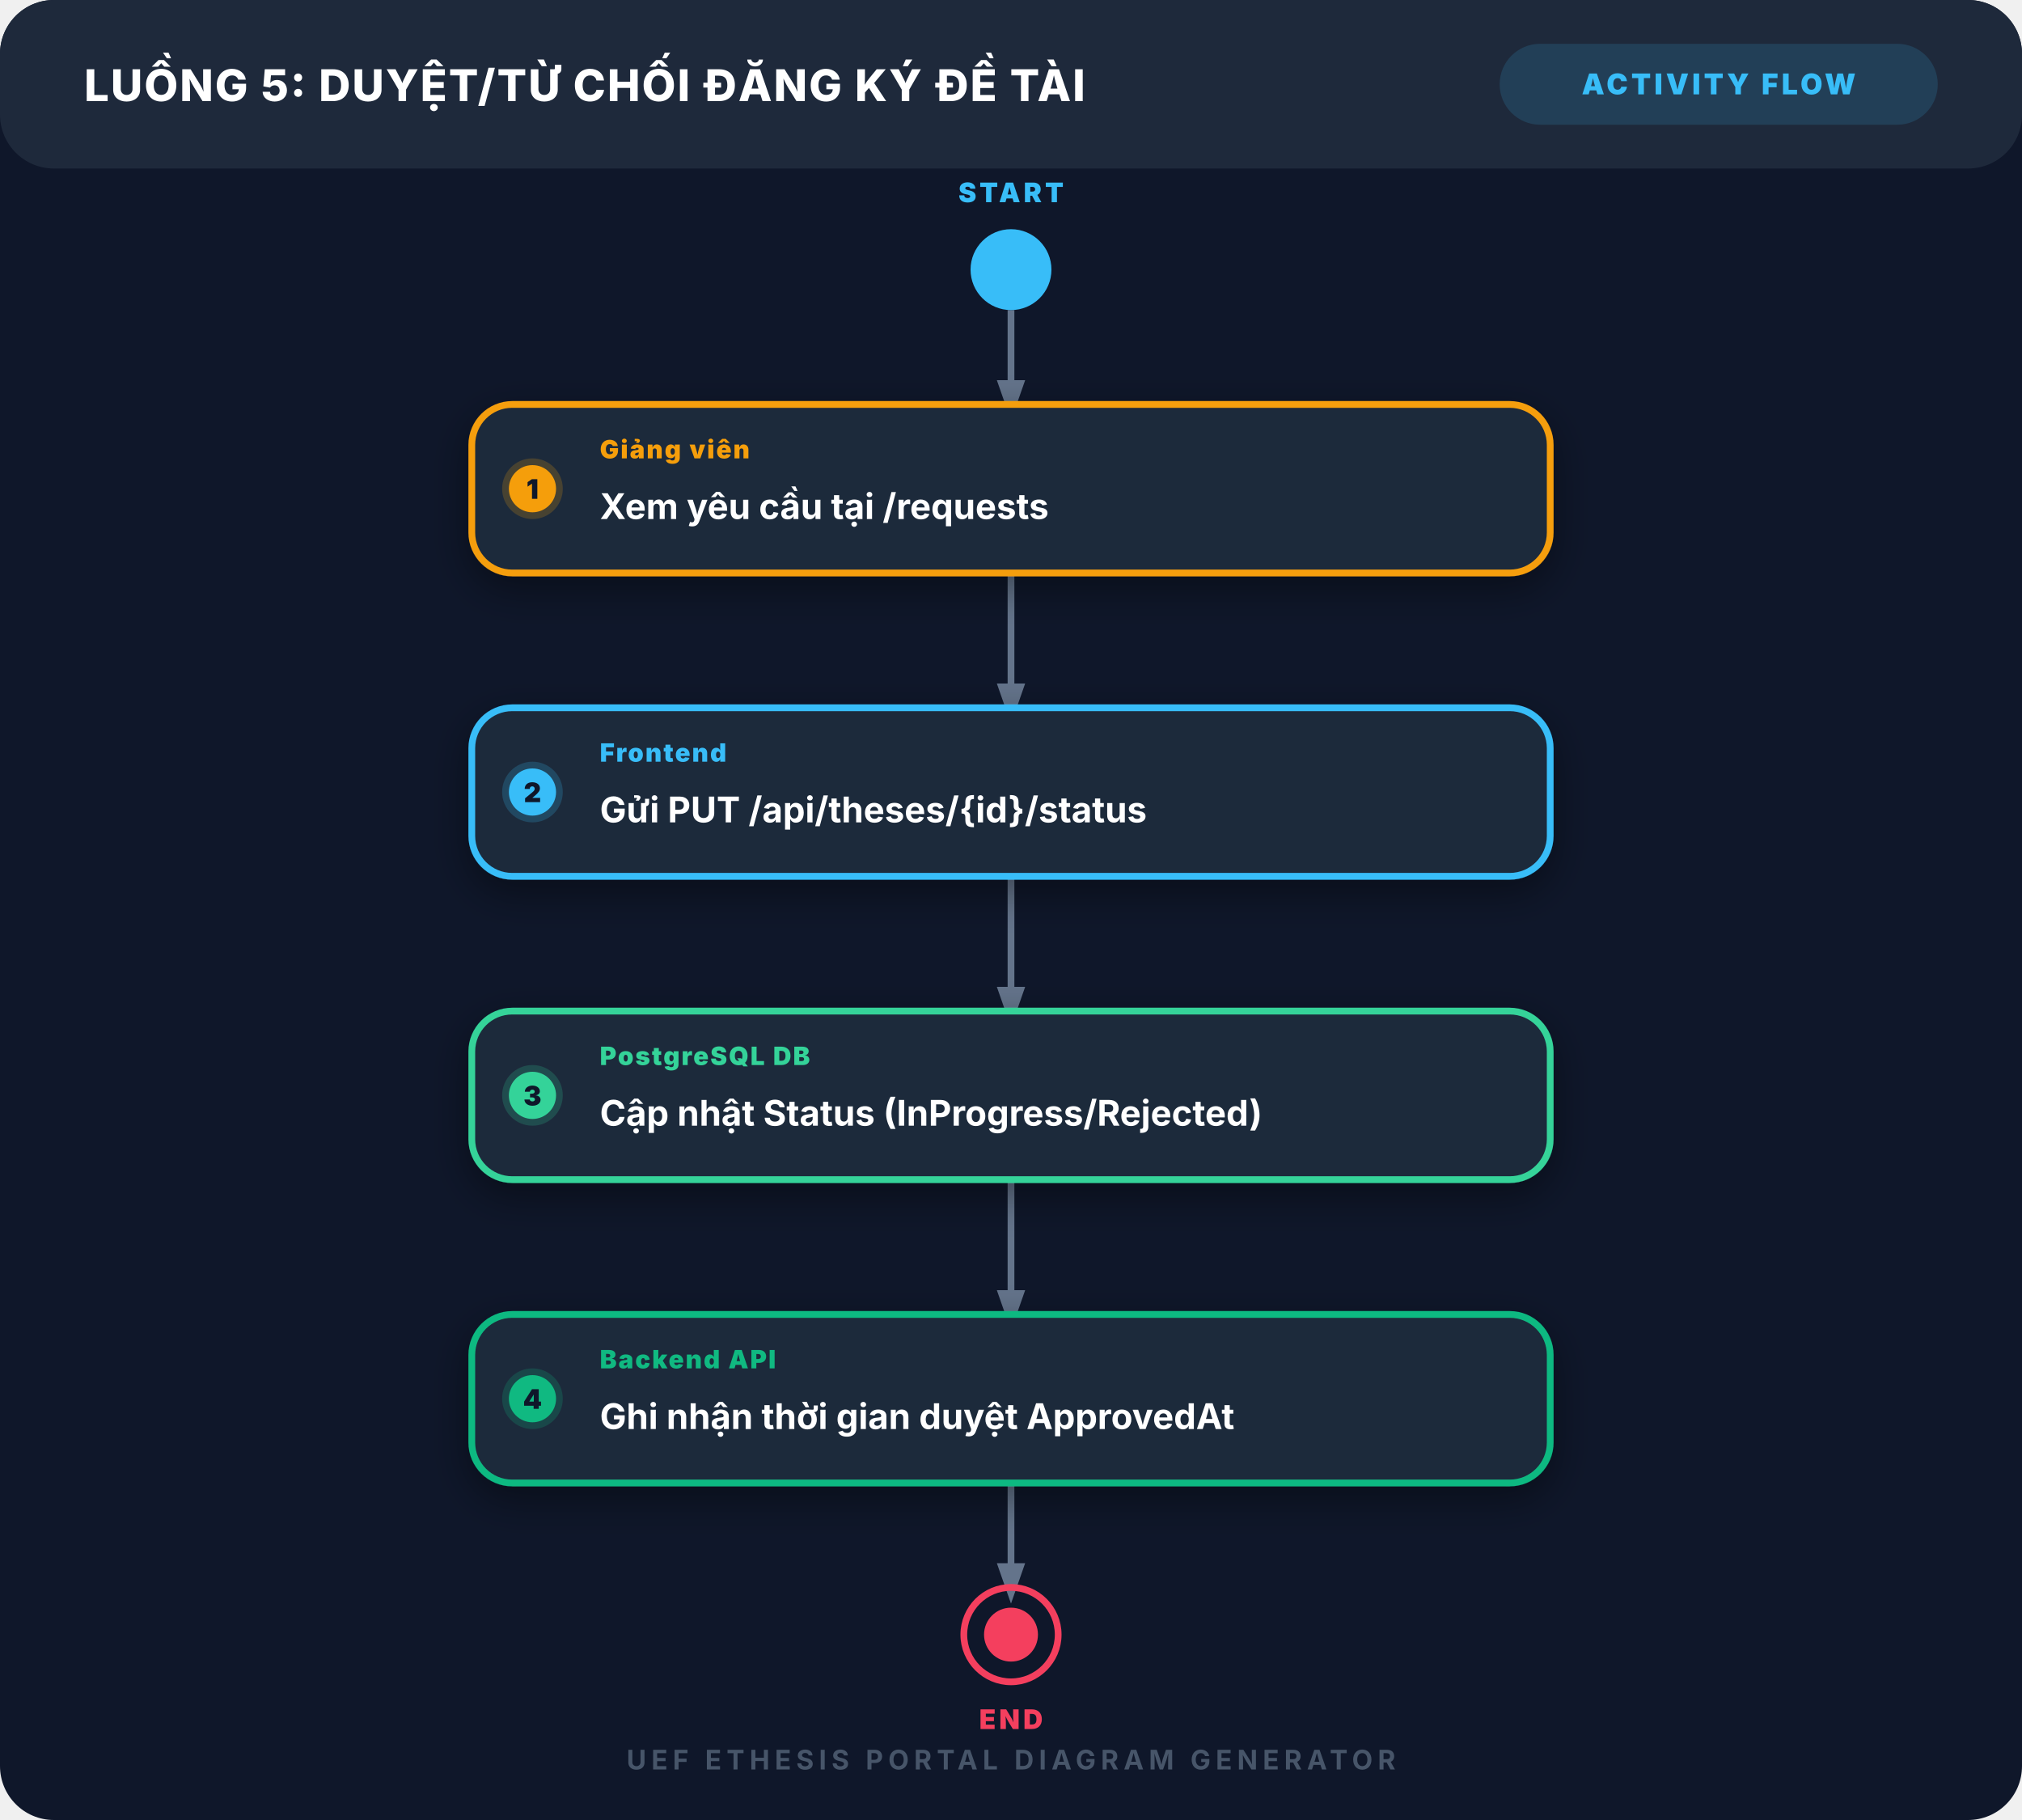
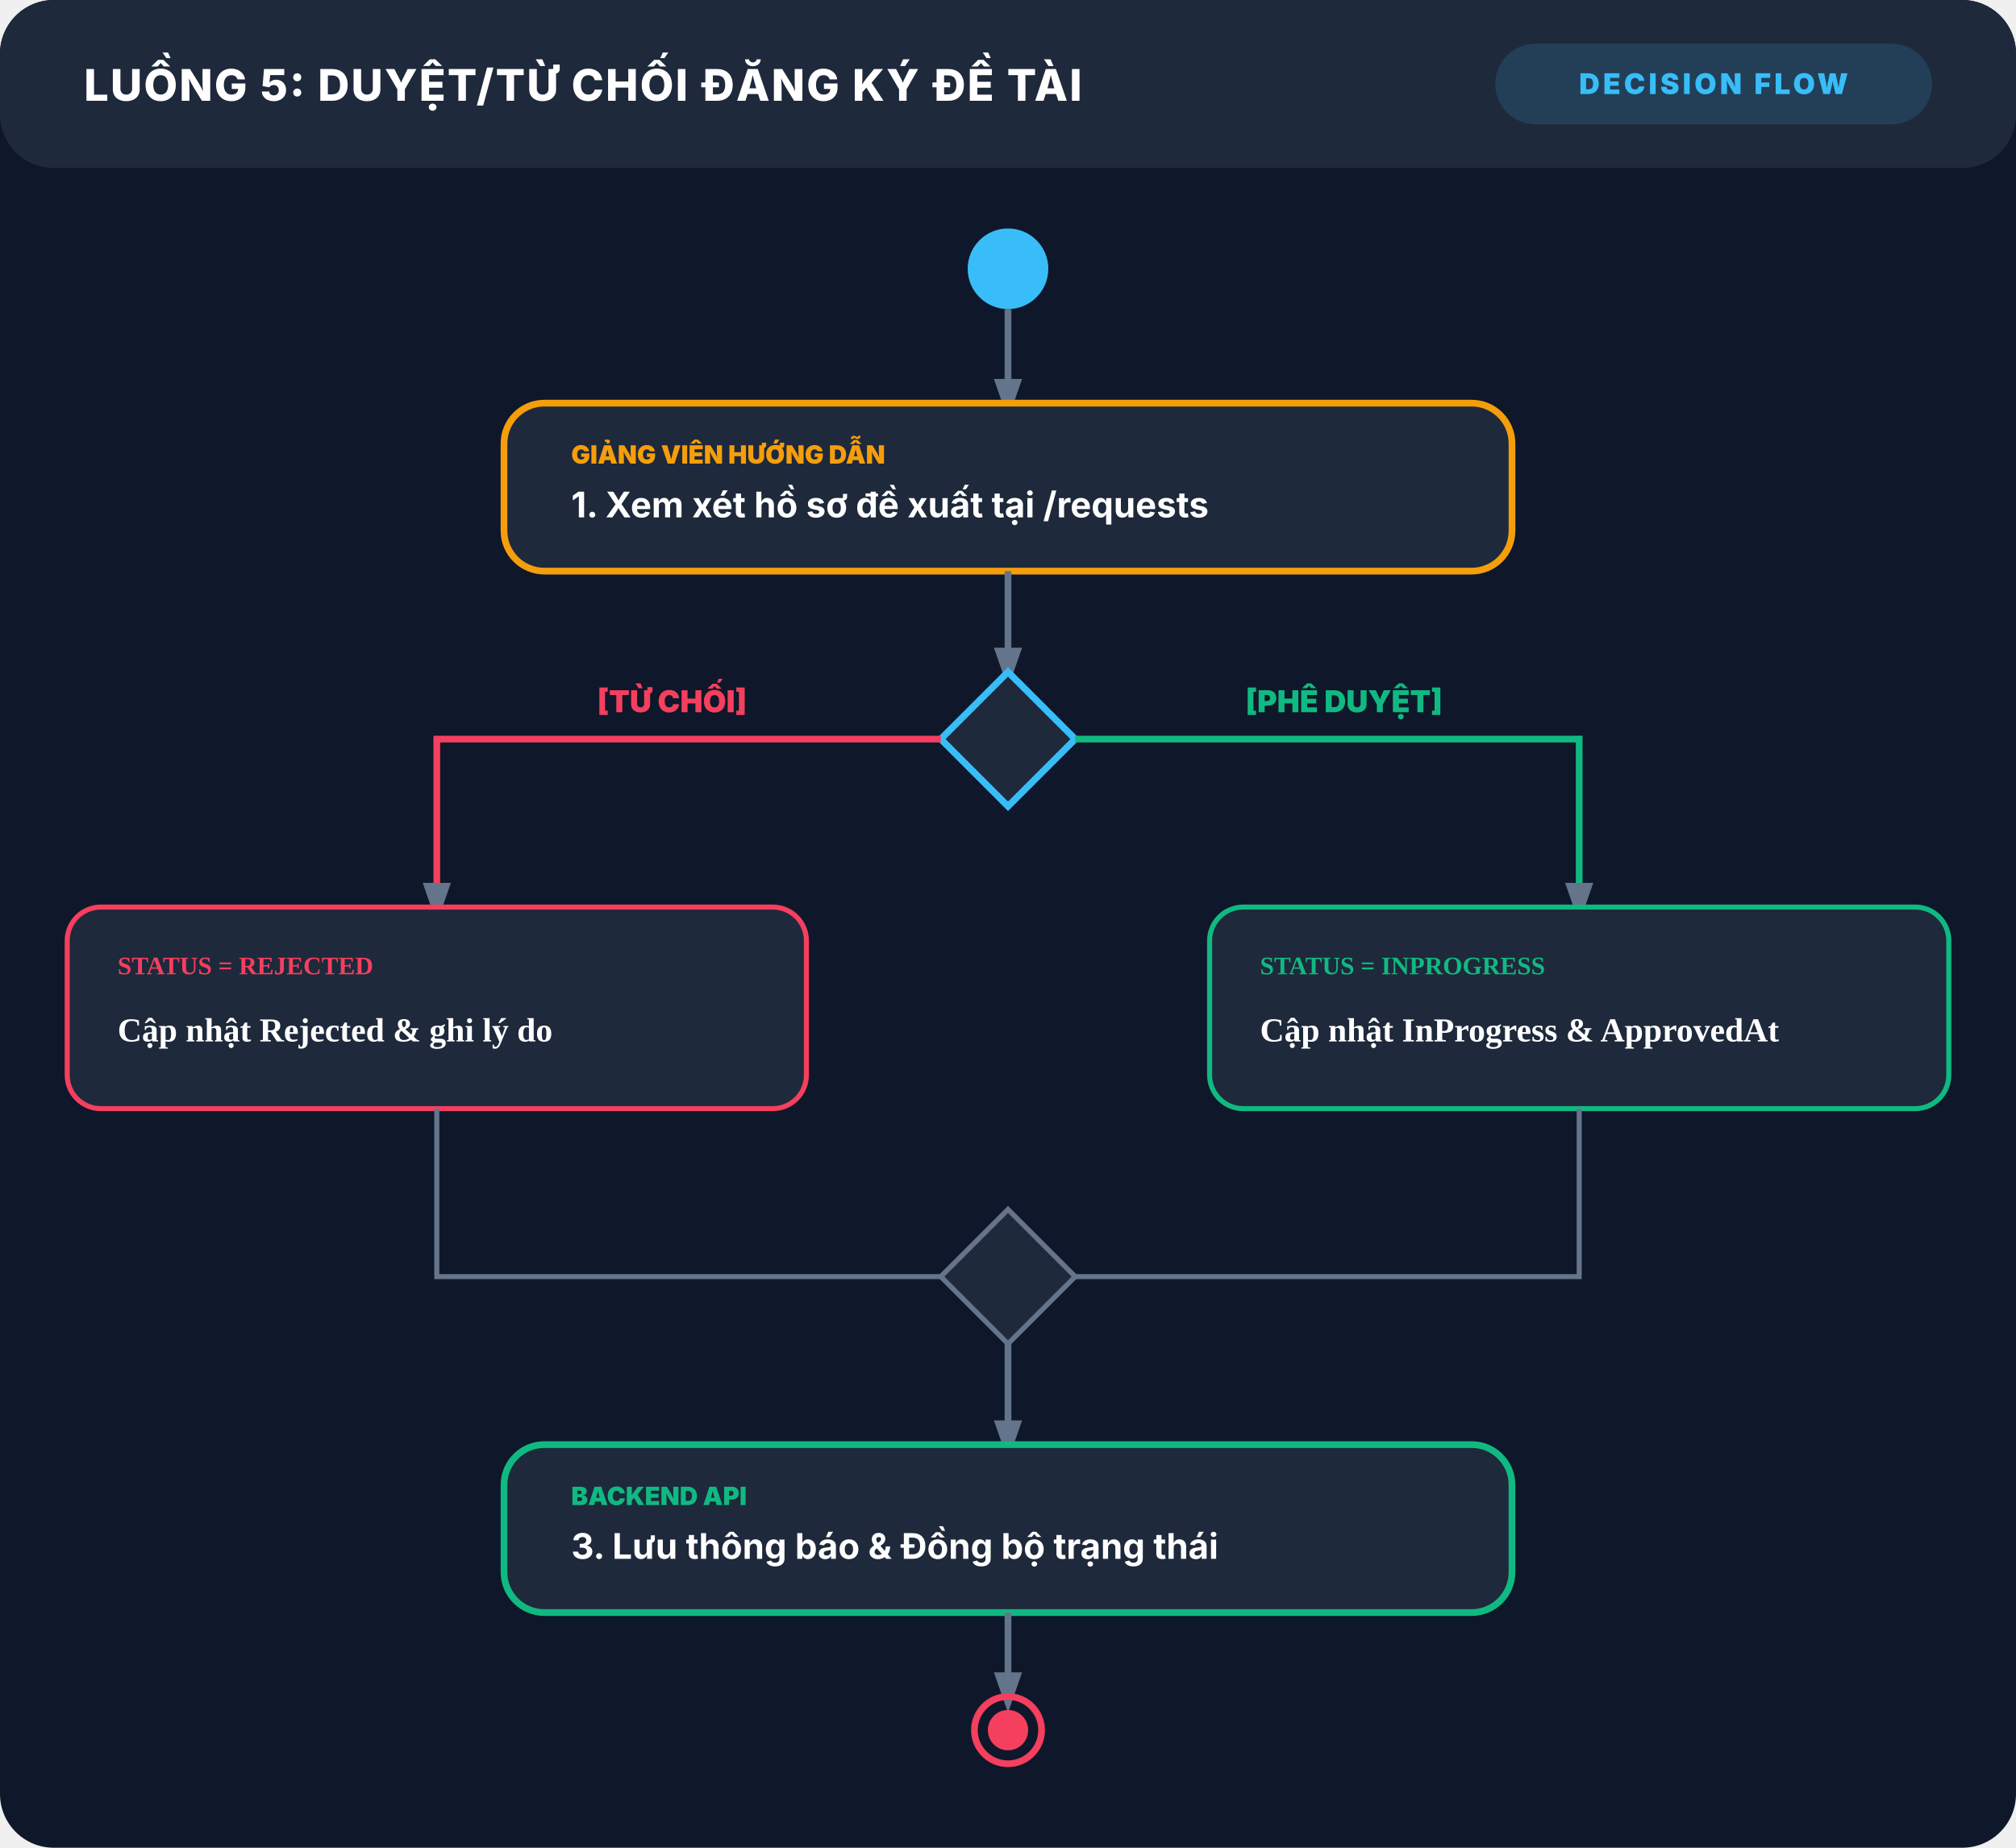
- <svg xmlns="http://www.w3.org/2000/svg" viewBox="0 0 600 540" width="600" height="540">
+ <svg xmlns="http://www.w3.org/2000/svg" viewBox="0 0 600 550" width="600" height="550">
  <defs>
    <marker id="arrow" viewBox="0 0 10 10" refX="6" refY="5" markerWidth="6" markerHeight="6" orient="auto-start-reverse">
      <path d="M 0 1.5 L 10 5 L 0 8.5 z" fill="#64748b" />
    </marker>
  </defs>
  <style>
        .title { font-family: 'Inter', sans-serif; font-size: 13px; font-weight: 800; fill: #ffffff; letter-spacing: 0.5px; }
      </style>
  <rect width="100%" height="100%" fill="#0f172a" rx="16" />
  <rect width="100%" height="50" fill="#1e293b" rx="16" />
  <text x="25" y="30" class="title">LUỒNG 5: DUYỆT/TỪ CHỐI ĐĂNG KÝ ĐỀ TÀI</text>
  <rect x="445" y="13" width="130" height="24" rx="12" fill="#38bdf8" opacity="0.15" />
-   <text x="510" y="28" fill="#38bdf8" font-size="8.5" font-family="Inter, sans-serif" font-weight="900" text-anchor="middle" letter-spacing="1">ACTIVITY FLOW</text>
+   <text x="510" y="28" fill="#38bdf8" font-size="8.5" font-family="Inter, sans-serif" font-weight="900" text-anchor="middle" letter-spacing="1">DECISION FLOW</text>
+   <circle cx="300" cy="80" r="12" fill="#38bdf8" />
  <line x1="300" y1="92" x2="300" y2="120" stroke="#64748b" stroke-width="2" marker-end="url(#arrow)" />
-   <line x1="300" y1="170" x2="300" y2="210" stroke="#64748b" stroke-width="2" marker-end="url(#arrow)" />
-   <line x1="300" y1="260" x2="300" y2="300" stroke="#64748b" stroke-width="2" marker-end="url(#arrow)" />
-   <line x1="300" y1="350" x2="300" y2="390" stroke="#64748b" stroke-width="2" marker-end="url(#arrow)" />
-   <line x1="300" y1="440" x2="300" y2="471" stroke="#64748b" stroke-width="2" marker-end="url(#arrow)" />
-   <circle cx="300" cy="80" r="12" fill="#38bdf8" />
-   <text x="300" y="60" fill="#38bdf8" font-size="8" font-family="Inter, sans-serif" font-weight="900" text-anchor="middle" letter-spacing="1">START</text>
-   <g transform="translate(140, 120)">
-     <rect width="320" height="50" rx="12" ry="12" fill="#1e293b" stroke="#f59e0b" stroke-width="2" style="filter: drop-shadow(0px 4px 6px rgba(0,0,0,0.4));" />
-     <circle cx="18" cy="25" r="9" fill="#f59e0b" opacity="0.2" />
-     <circle cx="18" cy="25" r="7" fill="#f59e0b" />
-     <text x="18" y="28" fill="#0f172a" font-size="8" font-family="Inter, sans-serif" font-weight="900" text-anchor="middle">1</text>
-     <text x="38" y="16" fill="#f59e0b" font-size="7.5" font-family="Inter, sans-serif" font-weight="900" style="text-transform: uppercase; letter-spacing: 0.5px;">Giảng viên</text>
-     <text x="38" y="34" fill="#ffffff" font-size="10.5" font-family="Inter, sans-serif" font-weight="700">Xem yêu cầu tại /requests</text>
+   <g transform="translate(150, 120)">
+     <rect width="300" height="50" rx="12" ry="12" fill="#1e293b" stroke="#f59e0b" stroke-width="2" />
+     <text x="20" y="18" fill="#f59e0b" font-size="7.5" font-family="Inter, sans-serif" font-weight="900">GIẢNG VIÊN HƯỚNG DẪN</text>
+     <text x="20" y="34" fill="#ffffff" font-size="10.5" font-family="Inter, sans-serif" font-weight="700">1. Xem xét hồ sơ đề xuất tại /requests</text>
  </g>
-   <g transform="translate(140, 210)">
-     <rect width="320" height="50" rx="12" ry="12" fill="#1e293b" stroke="#38bdf8" stroke-width="2" style="filter: drop-shadow(0px 4px 6px rgba(0,0,0,0.4));" />
-     <circle cx="18" cy="25" r="9" fill="#38bdf8" opacity="0.2" />
-     <circle cx="18" cy="25" r="7" fill="#38bdf8" />
-     <text x="18" y="28" fill="#0f172a" font-size="8" font-family="Inter, sans-serif" font-weight="900" text-anchor="middle">2</text>
-     <text x="38" y="16" fill="#38bdf8" font-size="7.5" font-family="Inter, sans-serif" font-weight="900" style="text-transform: uppercase; letter-spacing: 0.5px;">Frontend</text>
-     <text x="38" y="34" fill="#ffffff" font-size="10.5" font-family="Inter, sans-serif" font-weight="700">Gửi PUT /api/theses/{id}/status</text>
+   <line x1="300" y1="170" x2="300" y2="200" stroke="#64748b" stroke-width="2" marker-end="url(#arrow)" />
+   <g transform="translate(280, 200)">
+     <polygon points="20,0 40,20 20,40 0,20" fill="#1e293b" stroke="#38bdf8" stroke-width="2" />
  </g>
-   <g transform="translate(140, 300)">
-     <rect width="320" height="50" rx="12" ry="12" fill="#1e293b" stroke="#34d399" stroke-width="2" style="filter: drop-shadow(0px 4px 6px rgba(0,0,0,0.4));" />
-     <circle cx="18" cy="25" r="9" fill="#34d399" opacity="0.2" />
-     <circle cx="18" cy="25" r="7" fill="#34d399" />
-     <text x="18" y="28" fill="#0f172a" font-size="8" font-family="Inter, sans-serif" font-weight="900" text-anchor="middle">3</text>
-     <text x="38" y="16" fill="#34d399" font-size="7.5" font-family="Inter, sans-serif" font-weight="900" style="text-transform: uppercase; letter-spacing: 0.5px;">PostgreSQL DB</text>
-     <text x="38" y="34" fill="#ffffff" font-size="10.5" font-family="Inter, sans-serif" font-weight="700">Cập nhật Status (InProgress/Rejected)</text>
+   <path d="M 280 220 H 130 V 270" fill="none" stroke="#f43f5e" stroke-width="2" marker-end="url(#arrow)" />
+   <text x="200" y="212" fill="#f43f5e" font-size="9" font-family="Inter, sans-serif" font-weight="900" text-anchor="middle">[TỪ CHỐI]</text>
+   <g transform="translate(20, 270)">
+     <rect width="220" height="60" rx="10" fill="#1e293b" stroke="#f43f5e" stroke-width="1.5" />
+     <text x="15" y="20" fill="#f43f5e" font-size="7.5" font-weight="bold">STATUS = REJECTED</text>
+     <text x="15" y="40" fill="#ffffff" font-size="10" font-weight="bold">Cập nhật Rejected &amp; ghi lý do</text>
  </g>
-   <g transform="translate(140, 390)">
-     <rect width="320" height="50" rx="12" ry="12" fill="#1e293b" stroke="#10b981" stroke-width="2" style="filter: drop-shadow(0px 4px 6px rgba(0,0,0,0.4));" />
-     <circle cx="18" cy="25" r="9" fill="#10b981" opacity="0.2" />
-     <circle cx="18" cy="25" r="7" fill="#10b981" />
-     <text x="18" y="28" fill="#0f172a" font-size="8" font-family="Inter, sans-serif" font-weight="900" text-anchor="middle">4</text>
-     <text x="38" y="16" fill="#10b981" font-size="7.5" font-family="Inter, sans-serif" font-weight="900" style="text-transform: uppercase; letter-spacing: 0.5px;">Backend API</text>
-     <text x="38" y="34" fill="#ffffff" font-size="10.5" font-family="Inter, sans-serif" font-weight="700">Ghi nhận thời gian duyệt ApprovedAt</text>
+   <path d="M 320 220 H 470 V 270" fill="none" stroke="#10b981" stroke-width="2" marker-end="url(#arrow)" />
+   <text x="400" y="212" fill="#10b981" font-size="9" font-family="Inter, sans-serif" font-weight="900" text-anchor="middle">[PHÊ DUYỆT]</text>
+   <g transform="translate(360, 270)">
+     <rect width="220" height="60" rx="10" fill="#1e293b" stroke="#10b981" stroke-width="1.5" />
+     <text x="15" y="20" fill="#10b981" font-size="7.5" font-weight="bold">STATUS = INPROGRESS</text>
+     <text x="15" y="40" fill="#ffffff" font-size="10" font-weight="bold">Cập nhật InProgress &amp; ApprovedAt</text>
  </g>
-   <circle cx="300" cy="485" r="14" fill="none" stroke="#f43f5e" stroke-width="2" />
-   <circle cx="300" cy="485" r="8" fill="#f43f5e" />
-   <text x="300" y="513" fill="#f43f5e" font-size="8" font-family="Inter, sans-serif" font-weight="900" text-anchor="middle" letter-spacing="1">END</text>
-   <text x="300" y="525" fill="#475569" font-size="8" font-family="Inter, sans-serif" font-weight="bold" text-anchor="middle" letter-spacing="1.5">UEF ETHESIS PORTAL DIAGRAM GENERATOR</text>
+   <path d="M 130 330 V 380 H 280" fill="none" stroke="#64748b" stroke-width="1.5" />
+   <path d="M 470 330 V 380 H 320" fill="none" stroke="#64748b" stroke-width="1.5" />
+   <g transform="translate(280, 360)">
+     <polygon points="20,0 40,20 20,40 0,20" fill="#1e293b" stroke="#64748b" stroke-width="1.5" />
+   </g>
+   <line x1="300" y1="400" x2="300" y2="430" stroke="#64748b" stroke-width="2" marker-end="url(#arrow)" />
+   <g transform="translate(150, 430)">
+     <rect width="300" height="50" rx="12" ry="12" fill="#1e293b" stroke="#10b981" stroke-width="2" />
+     <text x="20" y="18" fill="#10b981" font-size="7.5" font-family="Inter, sans-serif" font-weight="900">BACKEND API</text>
+     <text x="20" y="34" fill="#ffffff" font-size="10.5" font-family="Inter, sans-serif" font-weight="700">3. Lưu thông báo &amp; Đồng bộ trạng thái</text>
+   </g>
+   <line x1="300" y1="480" x2="300" y2="505" stroke="#64748b" stroke-width="2" marker-end="url(#arrow)" />
+   <circle cx="300" cy="515" r="10" fill="none" stroke="#f43f5e" stroke-width="2" />
+   <circle cx="300" cy="515" r="6" fill="#f43f5e" />
</svg>
